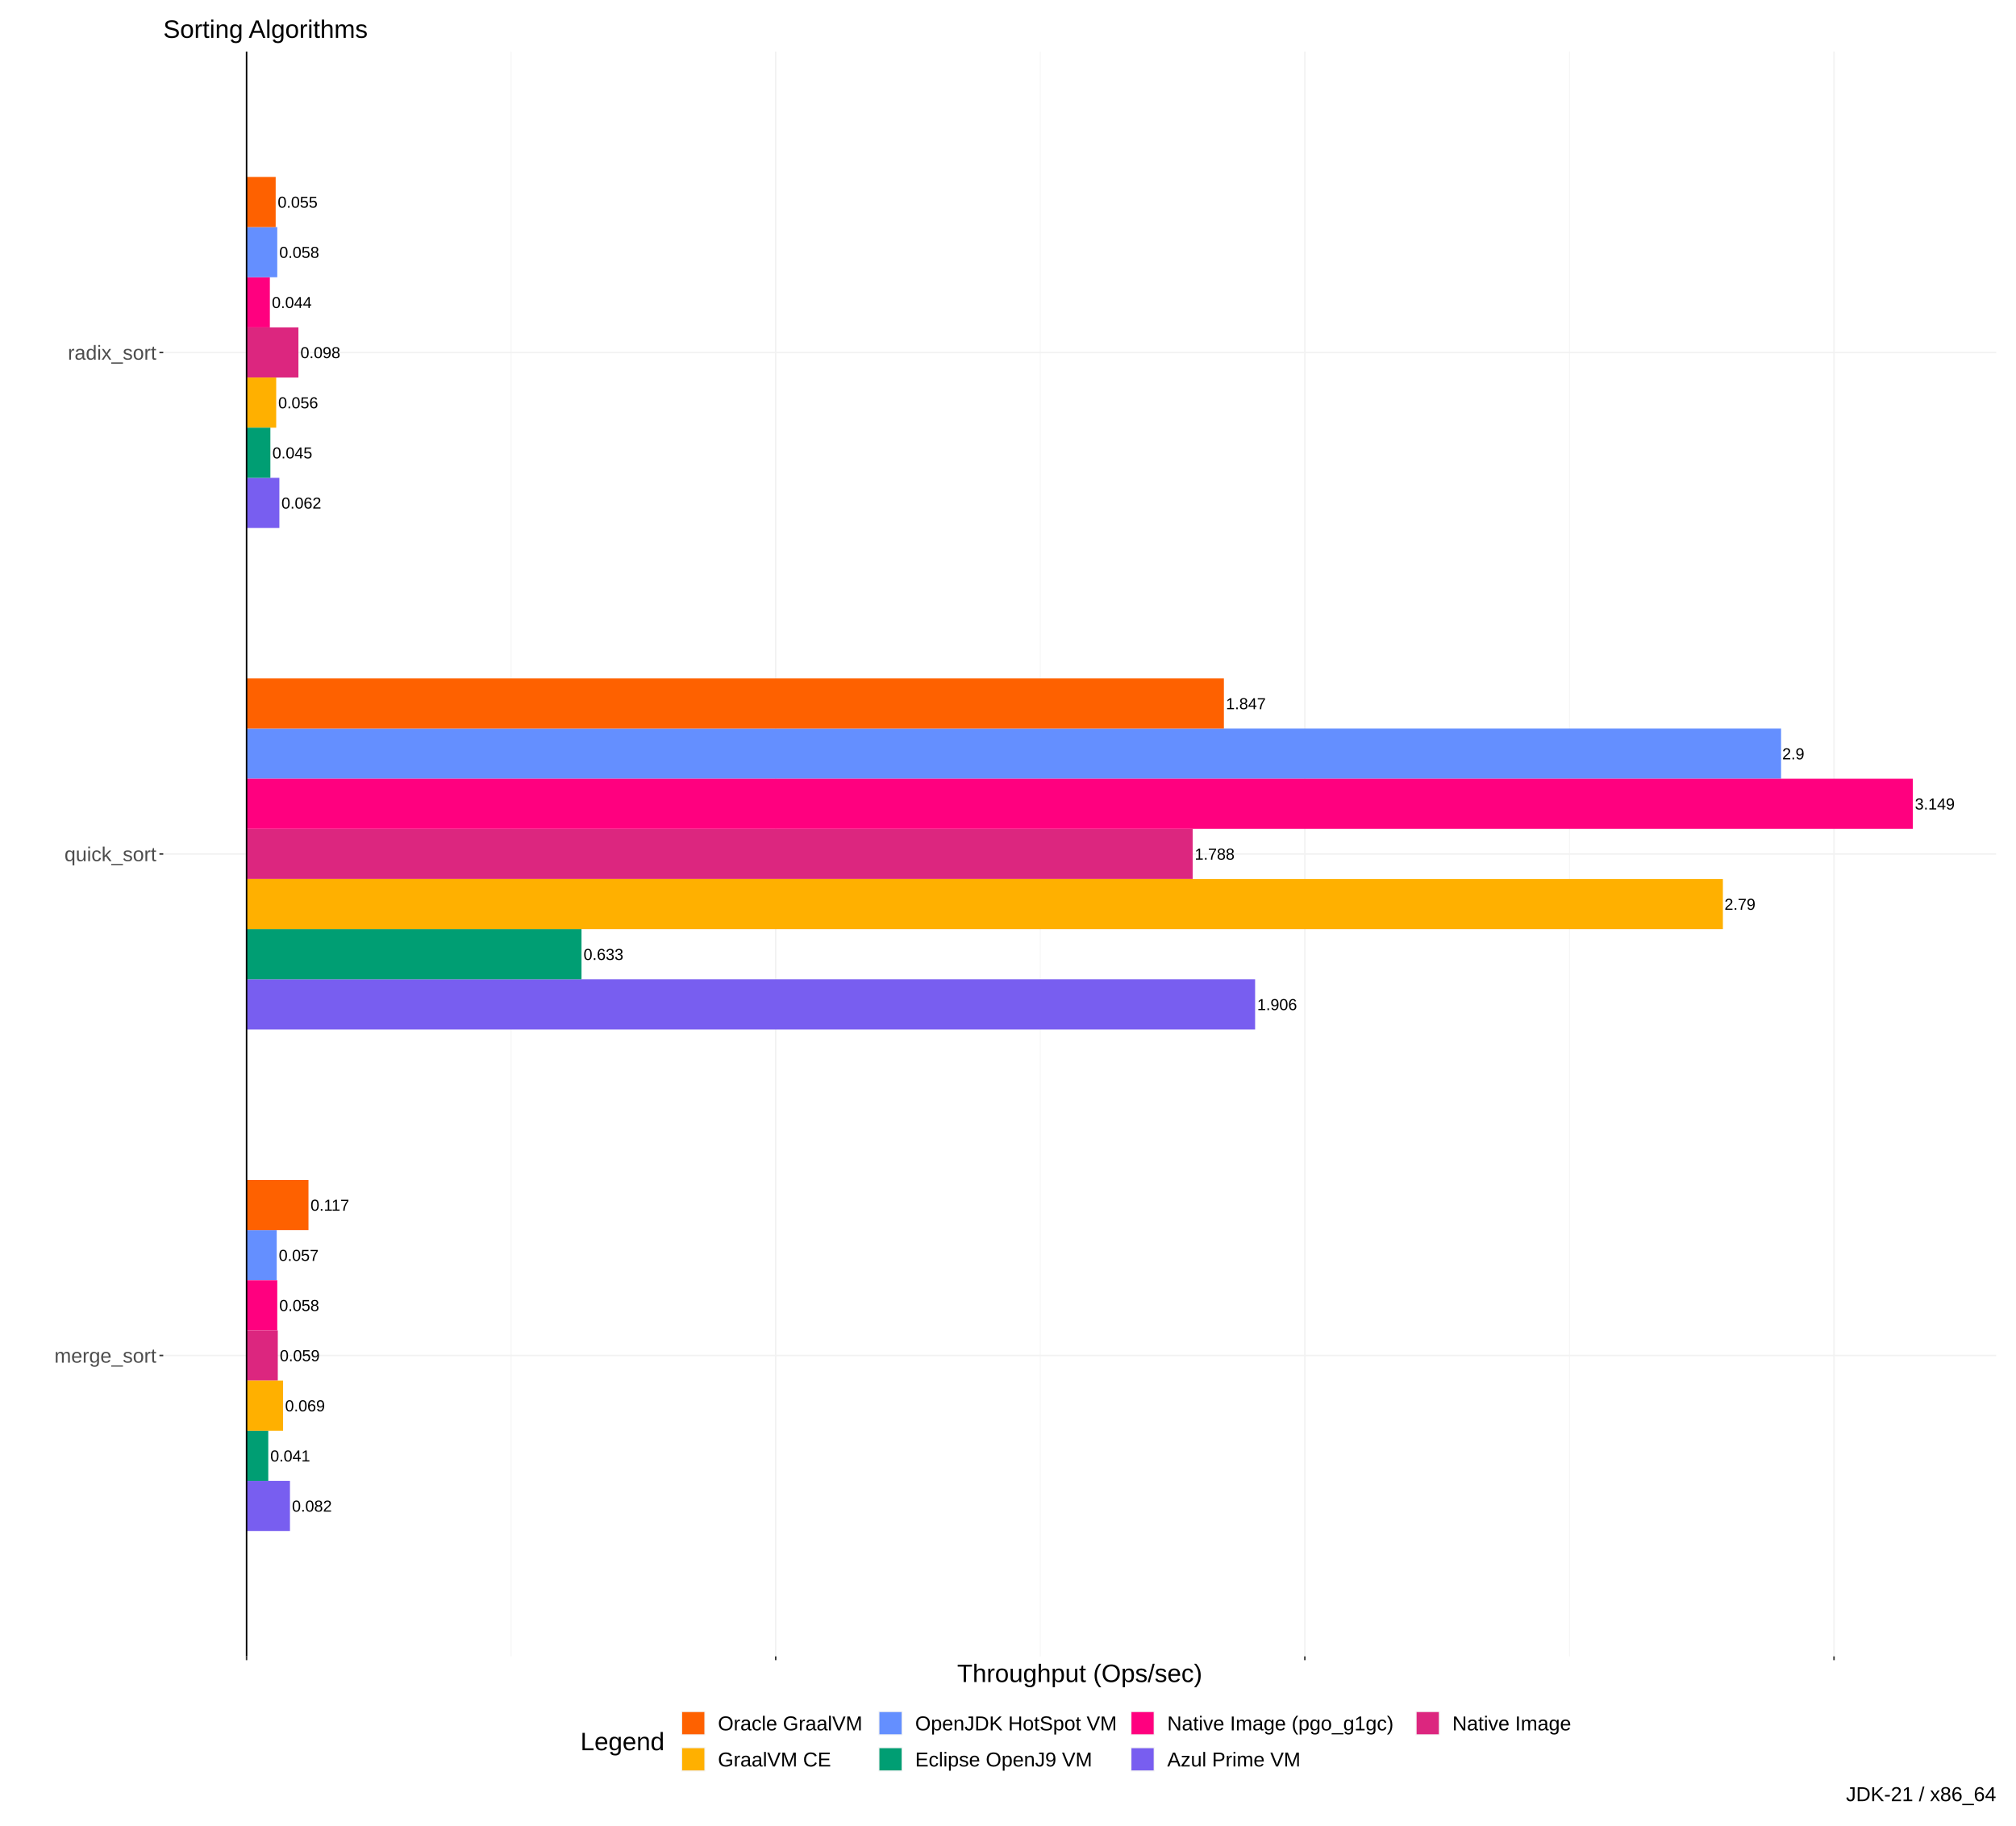
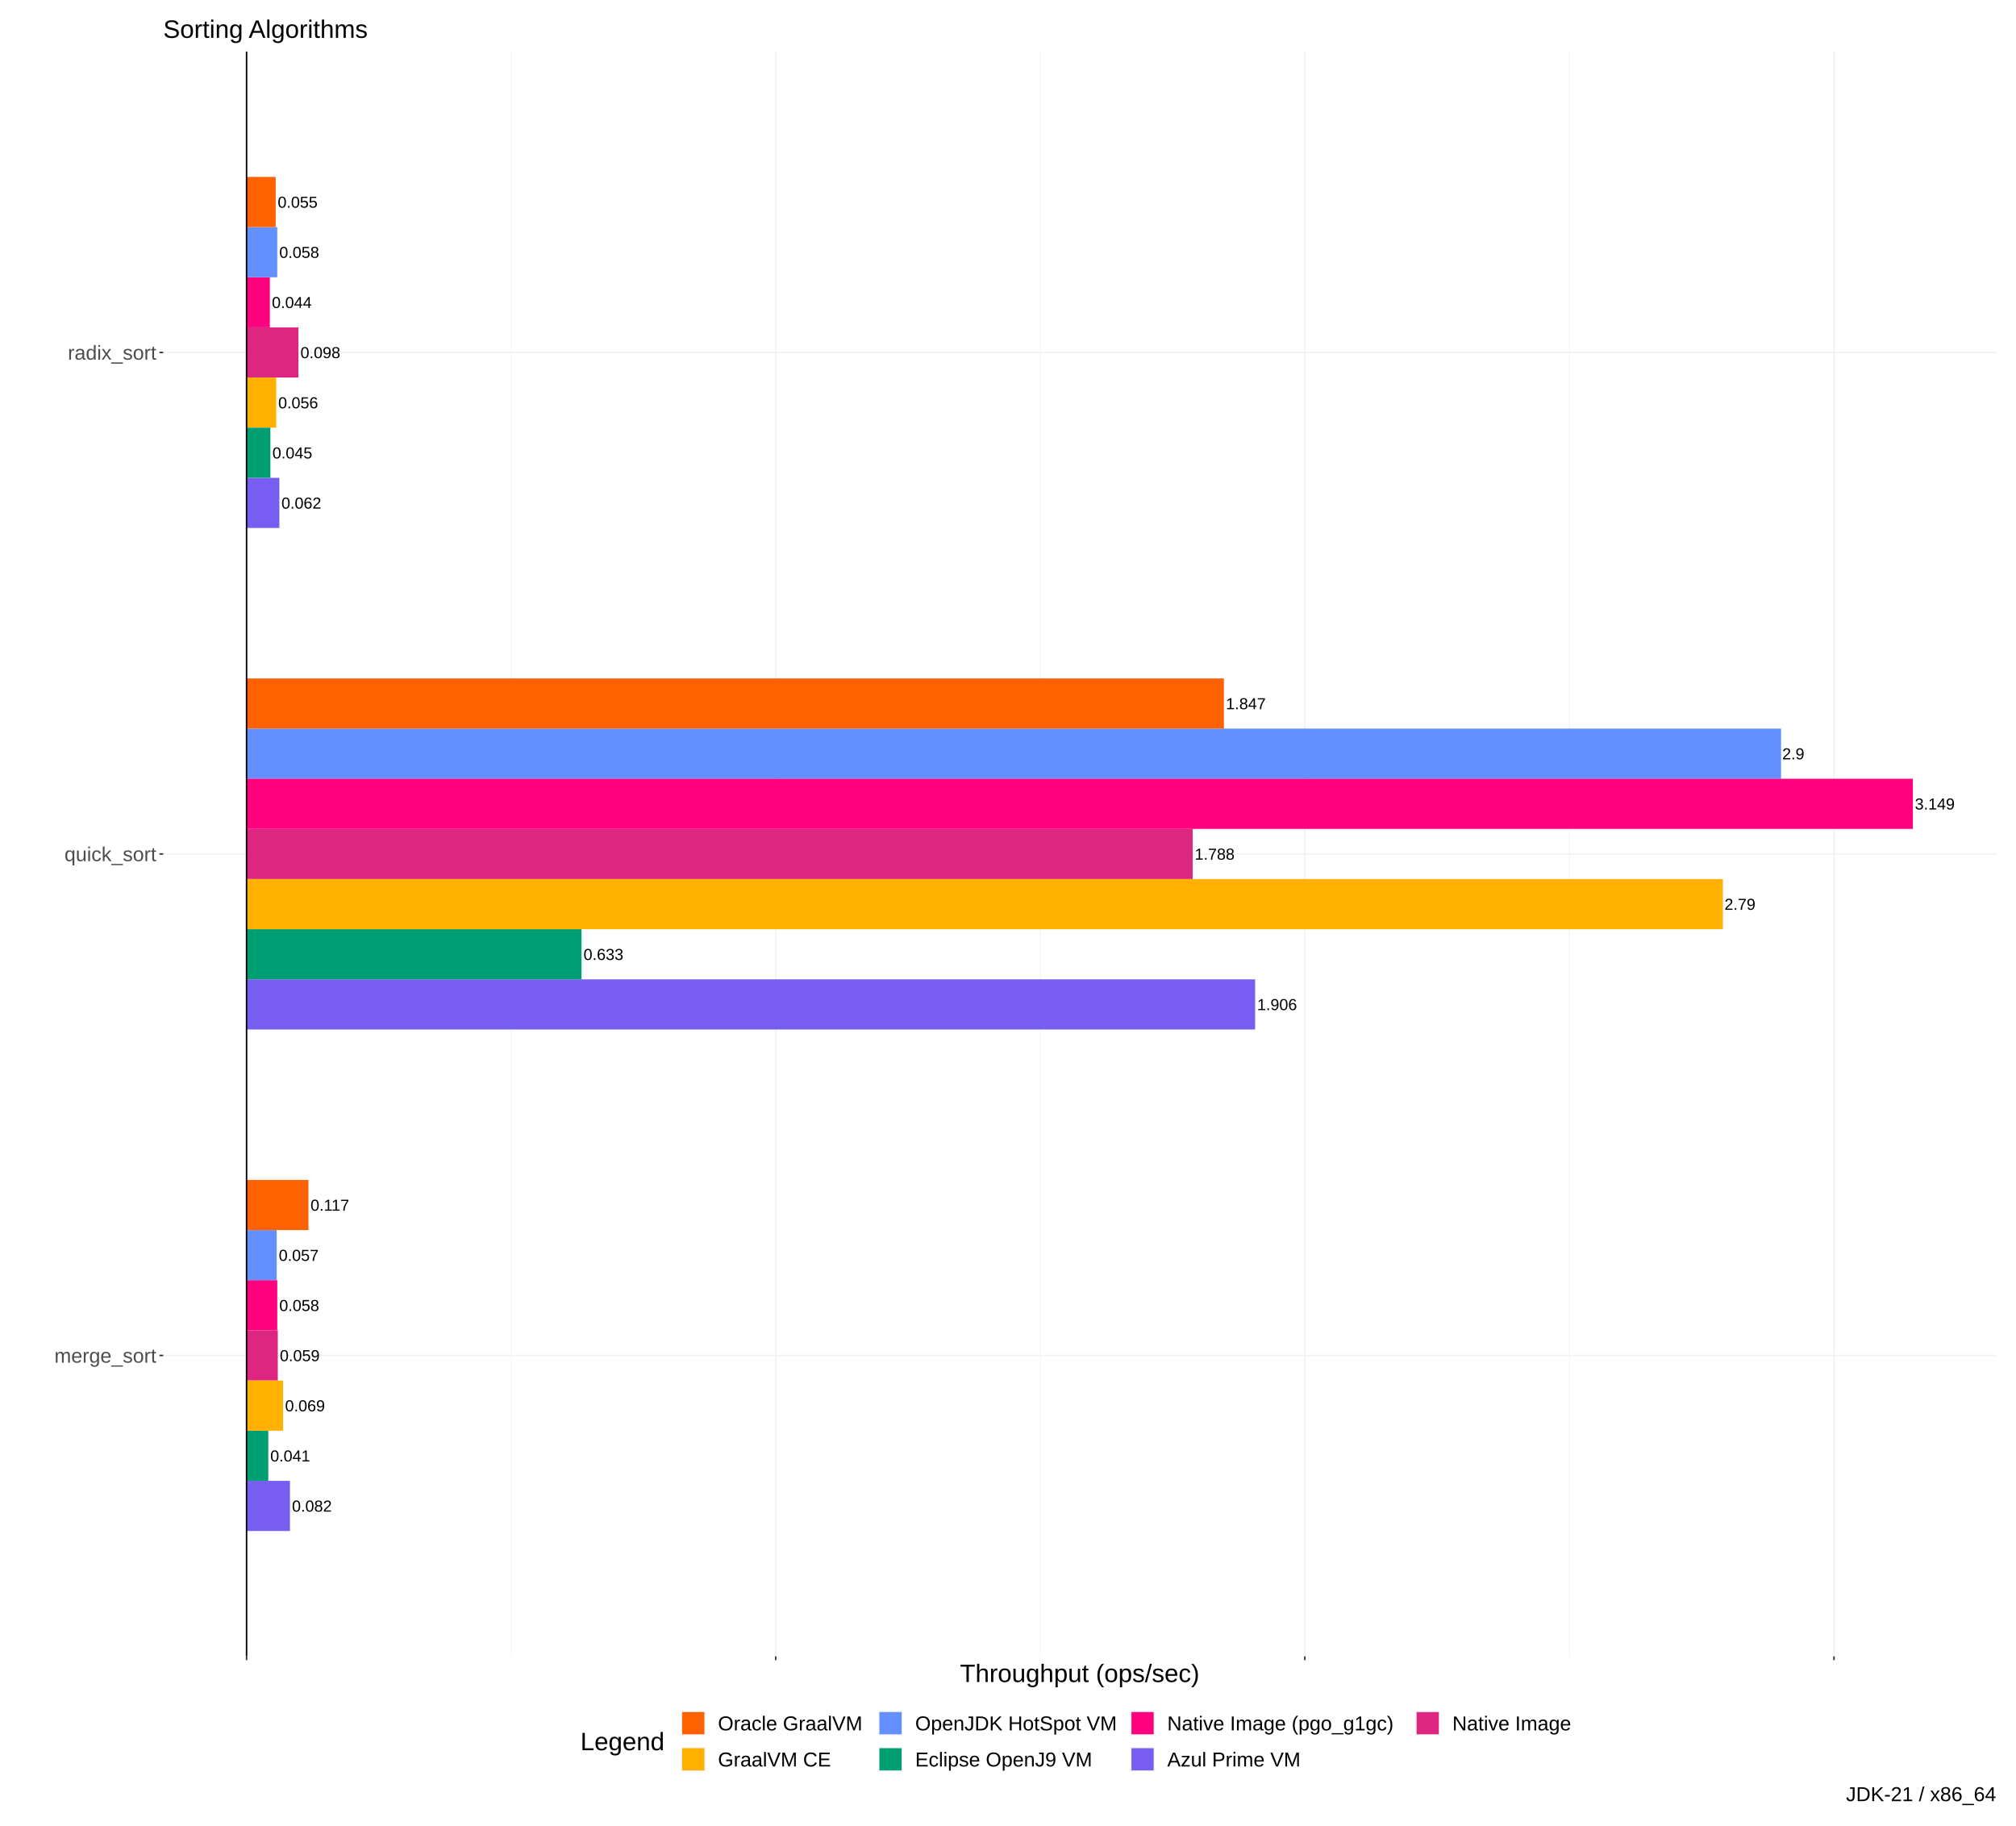
<svg xmlns="http://www.w3.org/2000/svg" class="svglite" width="1440.00pt" height="1303.94pt" viewBox="0 0 1440.00 1303.94">
  <defs>
    <style type="text/css">
    .svglite line, .svglite polyline, .svglite polygon, .svglite path, .svglite rect, .svglite circle {
      fill: none;
      stroke: #000000;
      stroke-linecap: round;
      stroke-linejoin: round;
      stroke-miterlimit: 10.00;
    }
    .svglite text {
      white-space: pre;
    }
  </style>
  </defs>
  <rect width="100%" height="100%" style="stroke: none; fill: #FFFFFF;" />
  <defs>
    <clipPath id="cpMC4wMHwxNDQwLjAwfDAuMDB8MTMwMy45NA==">
      <rect x="0.00" y="0.00" width="1440.00" height="1303.94" />
    </clipPath>
  </defs>
  <g clip-path="url(#cpMC4wMHwxNDQwLjAwfDAuMDB8MTMwMy45NA==)">
    <rect x="0.00" y="0.00" width="1440.00" height="1303.94" style="stroke-width: 1.07; stroke: #FFFFFF; fill: #FFFFFF;" />
    <rect x="116.61" y="36.82" width="1309.22" height="1146.09" style="stroke-width: 1.07; stroke: none;" />
    <polyline points="365.10,1182.91 365.10,36.82 " style="stroke-width: 0.53; stroke: #F2F2F2; stroke-linecap: butt;" />
    <polyline points="743.06,1182.91 743.06,36.82 " style="stroke-width: 0.53; stroke: #F2F2F2; stroke-linecap: butt;" />
    <polyline points="1121.02,1182.91 1121.02,36.82 " style="stroke-width: 0.53; stroke: #F2F2F2; stroke-linecap: butt;" />
    <polyline points="116.61,968.02 1425.83,968.02 " style="stroke-width: 1.07; stroke: #F2F2F2; stroke-linecap: butt;" />
    <polyline points="116.61,609.87 1425.83,609.87 " style="stroke-width: 1.07; stroke: #F2F2F2; stroke-linecap: butt;" />
    <polyline points="116.61,251.72 1425.83,251.72 " style="stroke-width: 1.07; stroke: #F2F2F2; stroke-linecap: butt;" />
    <polyline points="176.12,1182.91 176.12,36.82 " style="stroke-width: 1.07; stroke: #F2F2F2; stroke-linecap: butt;" />
    <polyline points="554.08,1182.91 554.08,36.82 " style="stroke-width: 1.07; stroke: #F2F2F2; stroke-linecap: butt;" />
    <polyline points="932.04,1182.91 932.04,36.82 " style="stroke-width: 1.07; stroke: #F2F2F2; stroke-linecap: butt;" />
    <polyline points="1310.00,1182.91 1310.00,36.82 " style="stroke-width: 1.07; stroke: #F2F2F2; stroke-linecap: butt;" />
    <rect x="176.12" y="591.96" width="675.79" height="35.82" style="stroke-width: 1.07; stroke: none; stroke-linecap: butt; stroke-linejoin: miter; fill: #DC267F;" />
    <rect x="176.12" y="699.41" width="720.39" height="35.82" style="stroke-width: 1.07; stroke: none; stroke-linecap: butt; stroke-linejoin: miter; fill: #785EF0;" />
    <rect x="176.12" y="197.99" width="16.63" height="35.82" style="stroke-width: 1.07; stroke: none; stroke-linecap: butt; stroke-linejoin: miter; fill: #FF007F;" />
    <rect x="176.12" y="162.18" width="21.92" height="35.82" style="stroke-width: 1.07; stroke: none; stroke-linecap: butt; stroke-linejoin: miter; fill: #648FFF;" />
    <rect x="176.12" y="233.81" width="37.04" height="35.82" style="stroke-width: 1.07; stroke: none; stroke-linecap: butt; stroke-linejoin: miter; fill: #DC267F;" />
    <rect x="176.12" y="520.33" width="1096.08" height="35.82" style="stroke-width: 1.07; stroke: none; stroke-linecap: butt; stroke-linejoin: miter; fill: #648FFF;" />
    <rect x="176.12" y="878.48" width="21.54" height="35.82" style="stroke-width: 1.07; stroke: none; stroke-linecap: butt; stroke-linejoin: miter; fill: #648FFF;" />
    <rect x="176.12" y="341.25" width="23.43" height="35.82" style="stroke-width: 1.07; stroke: none; stroke-linecap: butt; stroke-linejoin: miter; fill: #785EF0;" />
    <rect x="176.12" y="663.59" width="239.25" height="35.82" style="stroke-width: 1.07; stroke: none; stroke-linecap: butt; stroke-linejoin: miter; fill: #009E73;" />
    <rect x="176.12" y="1057.56" width="30.99" height="35.82" style="stroke-width: 1.07; stroke: none; stroke-linecap: butt; stroke-linejoin: miter; fill: #785EF0;" />
    <rect x="176.12" y="842.67" width="44.22" height="35.82" style="stroke-width: 1.07; stroke: none; stroke-linecap: butt; stroke-linejoin: miter; fill: #FE6100;" />
    <rect x="176.12" y="627.78" width="1054.51" height="35.82" style="stroke-width: 1.07; stroke: none; stroke-linecap: butt; stroke-linejoin: miter; fill: #FFB000;" />
    <rect x="176.12" y="1021.74" width="15.50" height="35.82" style="stroke-width: 1.07; stroke: none; stroke-linecap: butt; stroke-linejoin: miter; fill: #009E73;" />
    <rect x="176.12" y="484.52" width="698.09" height="35.82" style="stroke-width: 1.07; stroke: none; stroke-linecap: butt; stroke-linejoin: miter; fill: #FE6100;" />
    <rect x="176.12" y="269.62" width="21.17" height="35.82" style="stroke-width: 1.07; stroke: none; stroke-linecap: butt; stroke-linejoin: miter; fill: #FFB000;" />
    <rect x="176.12" y="914.30" width="21.92" height="35.82" style="stroke-width: 1.07; stroke: none; stroke-linecap: butt; stroke-linejoin: miter; fill: #FF007F;" />
    <rect x="176.12" y="950.11" width="22.30" height="35.82" style="stroke-width: 1.07; stroke: none; stroke-linecap: butt; stroke-linejoin: miter; fill: #DC267F;" />
    <rect x="176.12" y="556.15" width="1190.20" height="35.82" style="stroke-width: 1.07; stroke: none; stroke-linecap: butt; stroke-linejoin: miter; fill: #FF007F;" />
    <rect x="176.12" y="305.44" width="17.01" height="35.82" style="stroke-width: 1.07; stroke: none; stroke-linecap: butt; stroke-linejoin: miter; fill: #009E73;" />
    <rect x="176.12" y="985.93" width="26.08" height="35.82" style="stroke-width: 1.07; stroke: none; stroke-linecap: butt; stroke-linejoin: miter; fill: #FFB000;" />
    <rect x="176.12" y="126.36" width="20.79" height="35.82" style="stroke-width: 1.07; stroke: none; stroke-linecap: butt; stroke-linejoin: miter; fill: #FE6100;" />
    <text x="853.37" y="613.93" style="font-size: 11.38px; font-family: &quot;Liberation Sans&quot;;" textLength="29.08px" lengthAdjust="spacingAndGlyphs">1.788</text>
    <text x="897.97" y="721.38" style="font-size: 11.38px; font-family: &quot;Liberation Sans&quot;;" textLength="29.08px" lengthAdjust="spacingAndGlyphs">1.906</text>
    <text x="194.20" y="219.97" style="font-size: 11.38px; font-family: &quot;Liberation Sans&quot;;" textLength="29.08px" lengthAdjust="spacingAndGlyphs">0.044</text>
    <text x="199.50" y="184.15" style="font-size: 11.38px; font-family: &quot;Liberation Sans&quot;;" textLength="29.08px" lengthAdjust="spacingAndGlyphs">0.058</text>
    <text x="214.61" y="255.78" style="font-size: 11.38px; font-family: &quot;Liberation Sans&quot;;" textLength="29.08px" lengthAdjust="spacingAndGlyphs">0.098</text>
    <text x="1273.01" y="542.30" style="font-size: 11.38px; font-family: &quot;Liberation Sans&quot;;" textLength="16.06px" lengthAdjust="spacingAndGlyphs">2.9</text>
    <text x="199.12" y="900.46" style="font-size: 11.38px; font-family: &quot;Liberation Sans&quot;;" textLength="29.08px" lengthAdjust="spacingAndGlyphs">0.057</text>
    <text x="201.01" y="363.23" style="font-size: 11.38px; font-family: &quot;Liberation Sans&quot;;" textLength="29.08px" lengthAdjust="spacingAndGlyphs">0.062</text>
    <text x="416.82" y="685.56" style="font-size: 11.38px; font-family: &quot;Liberation Sans&quot;;" textLength="29.08px" lengthAdjust="spacingAndGlyphs">0.633</text>
    <text x="208.57" y="1079.53" style="font-size: 11.38px; font-family: &quot;Liberation Sans&quot;;" textLength="29.08px" lengthAdjust="spacingAndGlyphs">0.082</text>
    <text x="221.80" y="864.64" style="font-size: 11.38px; font-family: &quot;Liberation Sans&quot;;" textLength="29.08px" lengthAdjust="spacingAndGlyphs">0.117</text>
    <text x="1231.76" y="649.75" style="font-size: 11.38px; font-family: &quot;Liberation Sans&quot;;" textLength="22.57px" lengthAdjust="spacingAndGlyphs">2.79</text>
    <text x="193.07" y="1043.72" style="font-size: 11.38px; font-family: &quot;Liberation Sans&quot;;" textLength="29.08px" lengthAdjust="spacingAndGlyphs">0.041</text>
    <text x="875.67" y="506.49" style="font-size: 11.38px; font-family: &quot;Liberation Sans&quot;;" textLength="29.08px" lengthAdjust="spacingAndGlyphs">1.847</text>
    <text x="198.74" y="291.60" style="font-size: 11.38px; font-family: &quot;Liberation Sans&quot;;" textLength="29.08px" lengthAdjust="spacingAndGlyphs">0.056</text>
    <text x="199.50" y="936.27" style="font-size: 11.38px; font-family: &quot;Liberation Sans&quot;;" textLength="29.08px" lengthAdjust="spacingAndGlyphs">0.058</text>
    <text x="199.87" y="972.09" style="font-size: 11.38px; font-family: &quot;Liberation Sans&quot;;" textLength="29.08px" lengthAdjust="spacingAndGlyphs">0.059</text>
    <text x="1367.77" y="578.12" style="font-size: 11.38px; font-family: &quot;Liberation Sans&quot;;" textLength="29.08px" lengthAdjust="spacingAndGlyphs">3.149</text>
    <text x="194.58" y="327.41" style="font-size: 11.38px; font-family: &quot;Liberation Sans&quot;;" textLength="29.08px" lengthAdjust="spacingAndGlyphs">0.045</text>
    <text x="203.65" y="1007.90" style="font-size: 11.38px; font-family: &quot;Liberation Sans&quot;;" textLength="29.08px" lengthAdjust="spacingAndGlyphs">0.069</text>
    <text x="198.36" y="148.33" style="font-size: 11.38px; font-family: &quot;Liberation Sans&quot;;" textLength="29.08px" lengthAdjust="spacingAndGlyphs">0.055</text>
    <line x1="176.12" y1="1182.91" x2="176.12" y2="36.82" style="stroke-width: 1.07; stroke-linecap: butt;" />
    <text x="111.68" y="973.16" text-anchor="end" style="font-size: 14.40px;fill: #4D4D4D; font-family: &quot;Liberation Sans&quot;;" textLength="77.59px" lengthAdjust="spacingAndGlyphs">merge_sort</text>
    <text x="111.68" y="615.01" text-anchor="end" style="font-size: 14.40px;fill: #4D4D4D; font-family: &quot;Liberation Sans&quot;;" textLength="69.16px" lengthAdjust="spacingAndGlyphs">quick_sort</text>
    <text x="111.68" y="256.86" text-anchor="end" style="font-size: 14.40px;fill: #4D4D4D; font-family: &quot;Liberation Sans&quot;;" textLength="67.31px" lengthAdjust="spacingAndGlyphs">radix_sort</text>
    <polyline points="113.87,968.02 116.61,968.02 " style="stroke-width: 1.07; stroke: #333333; stroke-linecap: butt;" />
    <polyline points="113.87,609.87 116.61,609.87 " style="stroke-width: 1.07; stroke: #333333; stroke-linecap: butt;" />
    <polyline points="113.87,251.72 116.61,251.72 " style="stroke-width: 1.07; stroke: #333333; stroke-linecap: butt;" />
    <polyline points="176.12,1185.65 176.12,1182.91 " style="stroke-width: 1.07; stroke: #333333; stroke-linecap: butt;" />
    <polyline points="554.08,1185.65 554.08,1182.91 " style="stroke-width: 1.07; stroke: #333333; stroke-linecap: butt;" />
    <polyline points="932.04,1185.65 932.04,1182.91 " style="stroke-width: 1.07; stroke: #333333; stroke-linecap: butt;" />
    <polyline points="1310.00,1185.65 1310.00,1182.91 " style="stroke-width: 1.07; stroke: #333333; stroke-linecap: butt;" />
-     <text x="771.22" y="1201.24" text-anchor="middle" style="font-size: 18.00px; font-family: &quot;Liberation Sans&quot;;" textLength="184.84px" lengthAdjust="spacingAndGlyphs">Throughput (Ops/sec)</text>
+     <text x="771.22" y="1201.24" text-anchor="middle" style="font-size: 18.00px; font-family: &quot;Liberation Sans&quot;;" textLength="181.67px" lengthAdjust="spacingAndGlyphs">Throughput (ops/sec)</text>
    <rect x="409.09" y="1216.52" width="724.26" height="54.02" style="stroke-width: 1.07; stroke: none; fill: #FFFFFF;" />
    <text x="414.57" y="1249.96" style="font-size: 18.00px; font-family: &quot;Liberation Sans&quot;;" textLength="63.01px" lengthAdjust="spacingAndGlyphs">Legend</text>
    <rect x="486.54" y="1222.00" width="17.28" height="17.28" style="stroke-width: 1.07; stroke: none; fill: #F2F2F2;" />
    <rect x="487.25" y="1222.71" width="15.86" height="15.86" style="stroke-width: 1.07; stroke: none; stroke-linecap: butt; stroke-linejoin: miter; fill: #FE6100;" />
    <rect x="627.44" y="1222.00" width="17.28" height="17.28" style="stroke-width: 1.07; stroke: none; fill: #F2F2F2;" />
    <rect x="628.15" y="1222.71" width="15.86" height="15.86" style="stroke-width: 1.07; stroke: none; stroke-linecap: butt; stroke-linejoin: miter; fill: #648FFF;" />
    <rect x="807.48" y="1222.00" width="17.28" height="17.28" style="stroke-width: 1.07; stroke: none; fill: #F2F2F2;" />
    <rect x="808.19" y="1222.71" width="15.86" height="15.86" style="stroke-width: 1.07; stroke: none; stroke-linecap: butt; stroke-linejoin: miter; fill: #FF007F;" />
    <rect x="1011.16" y="1222.00" width="17.28" height="17.28" style="stroke-width: 1.07; stroke: none; fill: #F2F2F2;" />
    <rect x="1011.87" y="1222.71" width="15.86" height="15.86" style="stroke-width: 1.07; stroke: none; stroke-linecap: butt; stroke-linejoin: miter; fill: #DC267F;" />
    <rect x="486.54" y="1247.79" width="17.28" height="17.28" style="stroke-width: 1.07; stroke: none; fill: #F2F2F2;" />
    <rect x="487.25" y="1248.50" width="15.86" height="15.86" style="stroke-width: 1.07; stroke: none; stroke-linecap: butt; stroke-linejoin: miter; fill: #FFB000;" />
    <rect x="627.44" y="1247.79" width="17.28" height="17.28" style="stroke-width: 1.07; stroke: none; fill: #F2F2F2;" />
    <rect x="628.15" y="1248.50" width="15.86" height="15.86" style="stroke-width: 1.07; stroke: none; stroke-linecap: butt; stroke-linejoin: miter; fill: #009E73;" />
    <rect x="807.48" y="1247.79" width="17.28" height="17.28" style="stroke-width: 1.07; stroke: none; fill: #F2F2F2;" />
    <rect x="808.19" y="1248.50" width="15.86" height="15.86" style="stroke-width: 1.07; stroke: none; stroke-linecap: butt; stroke-linejoin: miter; fill: #785EF0;" />
    <text x="512.79" y="1235.78" style="font-size: 14.40px; font-family: &quot;Liberation Sans&quot;;" textLength="105.69px" lengthAdjust="spacingAndGlyphs">Oracle GraalVM</text>
    <text x="653.69" y="1235.78" style="font-size: 14.40px; font-family: &quot;Liberation Sans&quot;;" textLength="144.83px" lengthAdjust="spacingAndGlyphs">OpenJDK HotSpot VM</text>
    <text x="833.73" y="1235.78" style="font-size: 14.40px; font-family: &quot;Liberation Sans&quot;;" textLength="168.47px" lengthAdjust="spacingAndGlyphs">Native Image (pgo_g1gc)</text>
    <text x="1037.41" y="1235.78" style="font-size: 14.40px; font-family: &quot;Liberation Sans&quot;;" textLength="90.46px" lengthAdjust="spacingAndGlyphs">Native Image</text>
    <text x="512.79" y="1261.57" style="font-size: 14.40px; font-family: &quot;Liberation Sans&quot;;" textLength="78.80px" lengthAdjust="spacingAndGlyphs">GraalVM CE</text>
    <text x="653.69" y="1261.57" style="font-size: 14.40px; font-family: &quot;Liberation Sans&quot;;" textLength="124.62px" lengthAdjust="spacingAndGlyphs">Eclipse OpenJ9 VM</text>
    <text x="833.73" y="1261.57" style="font-size: 14.40px; font-family: &quot;Liberation Sans&quot;;" textLength="97.67px" lengthAdjust="spacingAndGlyphs">Azul Prime VM</text>
    <text x="116.61" y="27.03" style="font-size: 18.00px; font-family: &quot;Liberation Sans&quot;;" textLength="159.52px" lengthAdjust="spacingAndGlyphs">Sorting Algorithms</text>
    <text x="1425.83" y="1286.31" text-anchor="end" style="font-size: 14.40px; font-family: &quot;Liberation Sans&quot;;" textLength="104.20px" lengthAdjust="spacingAndGlyphs">JDK-21 / x86_64</text>
  </g>
</svg>
